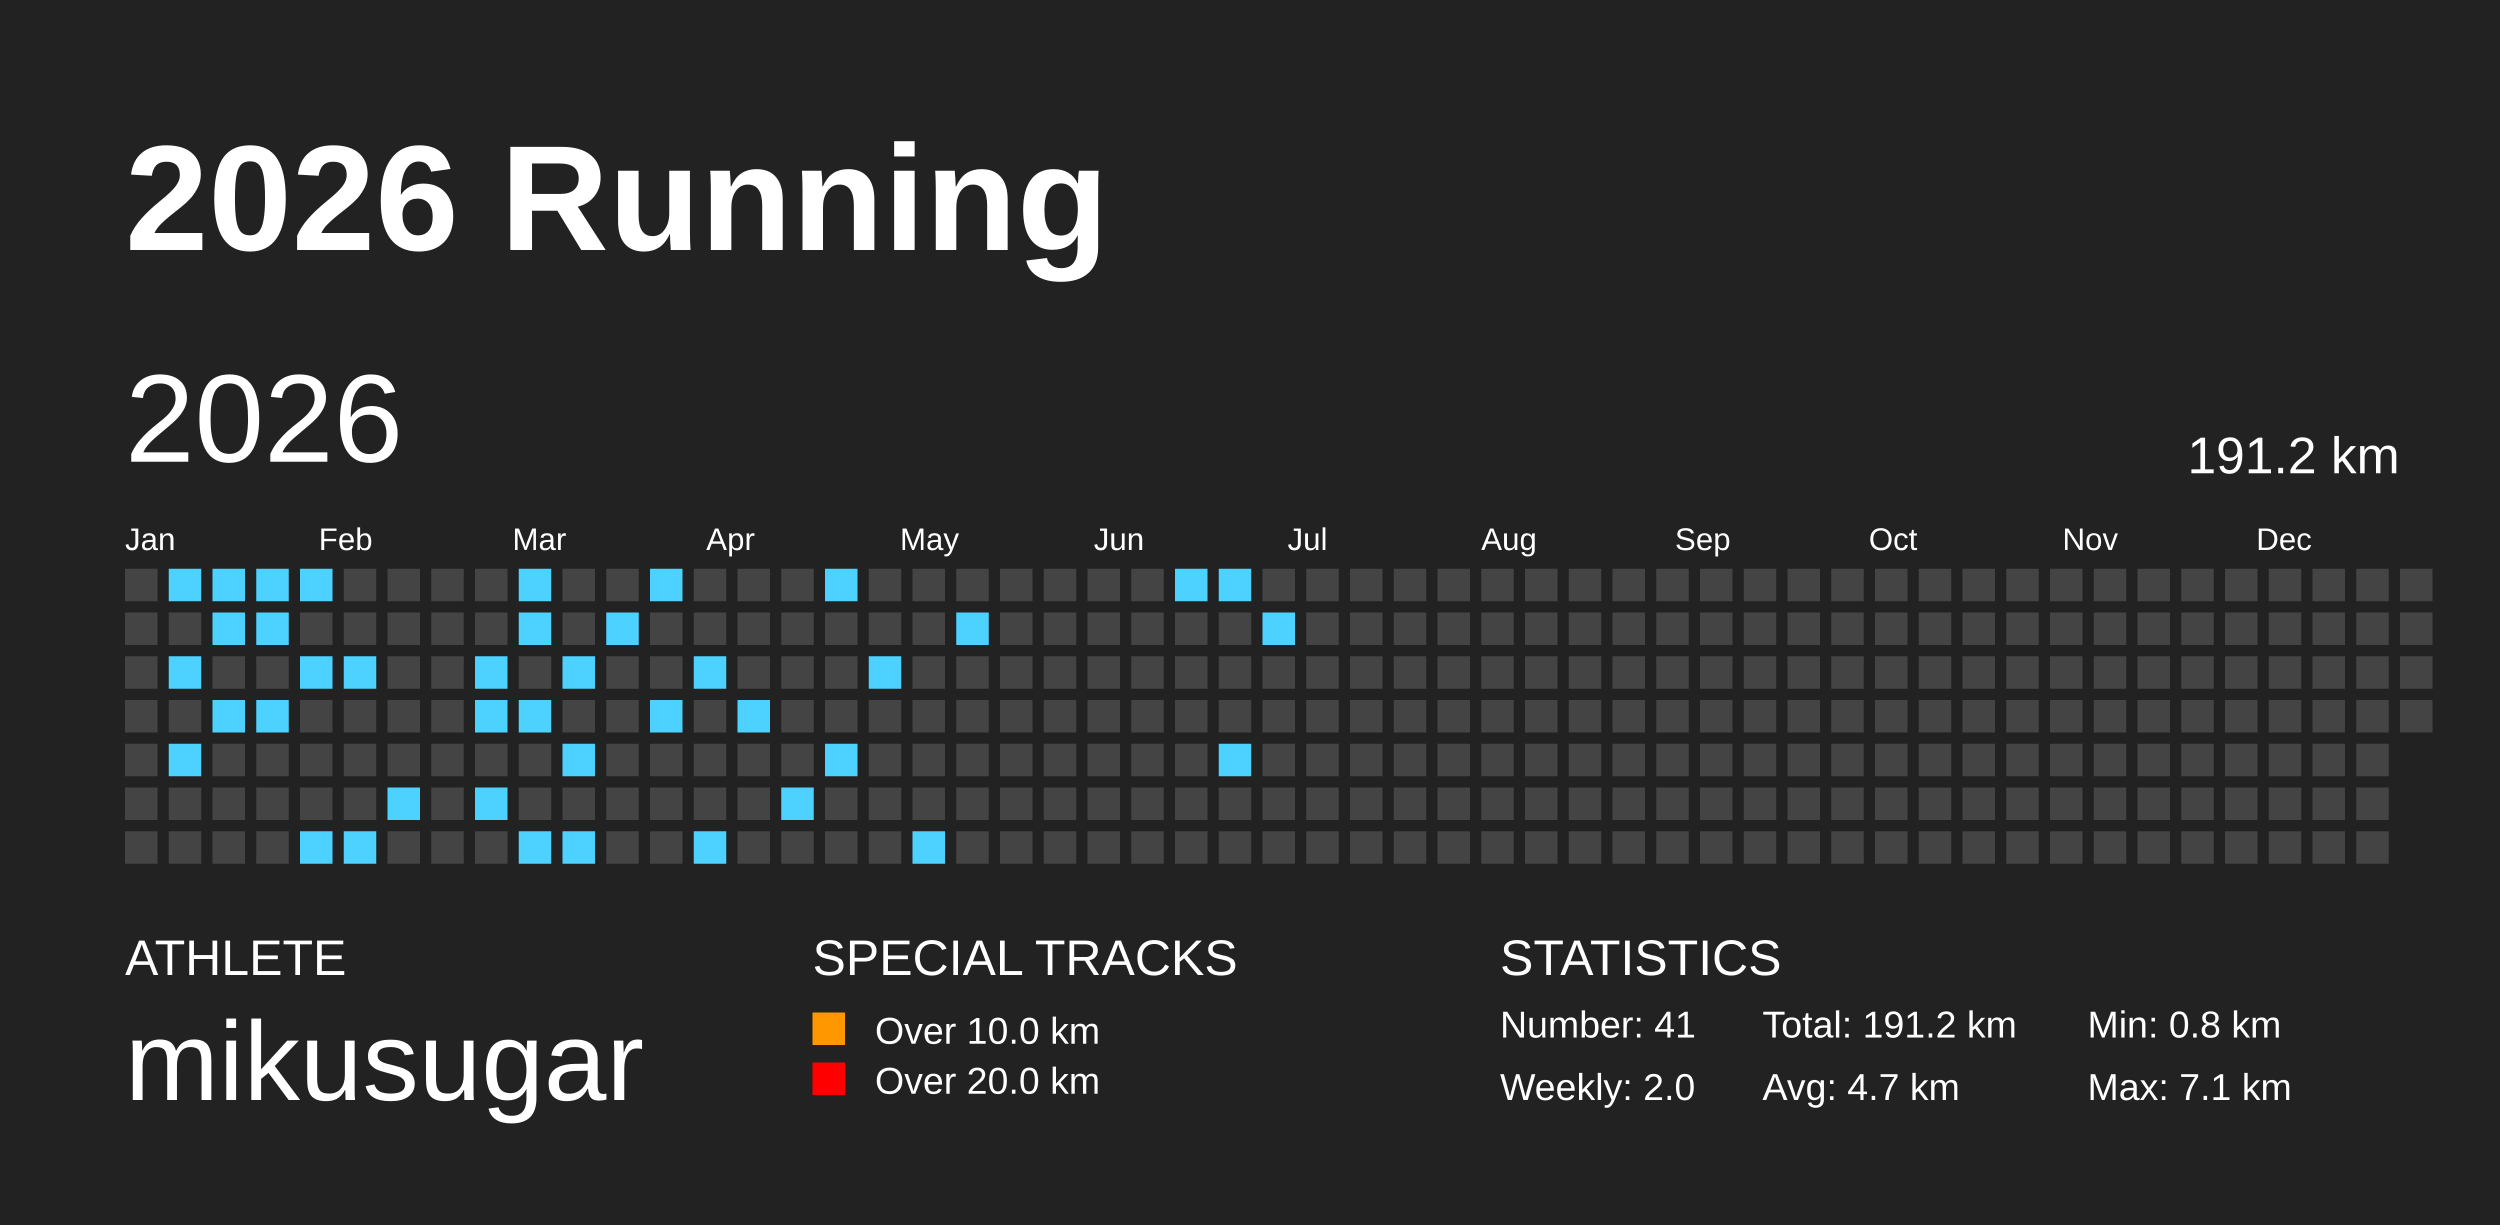
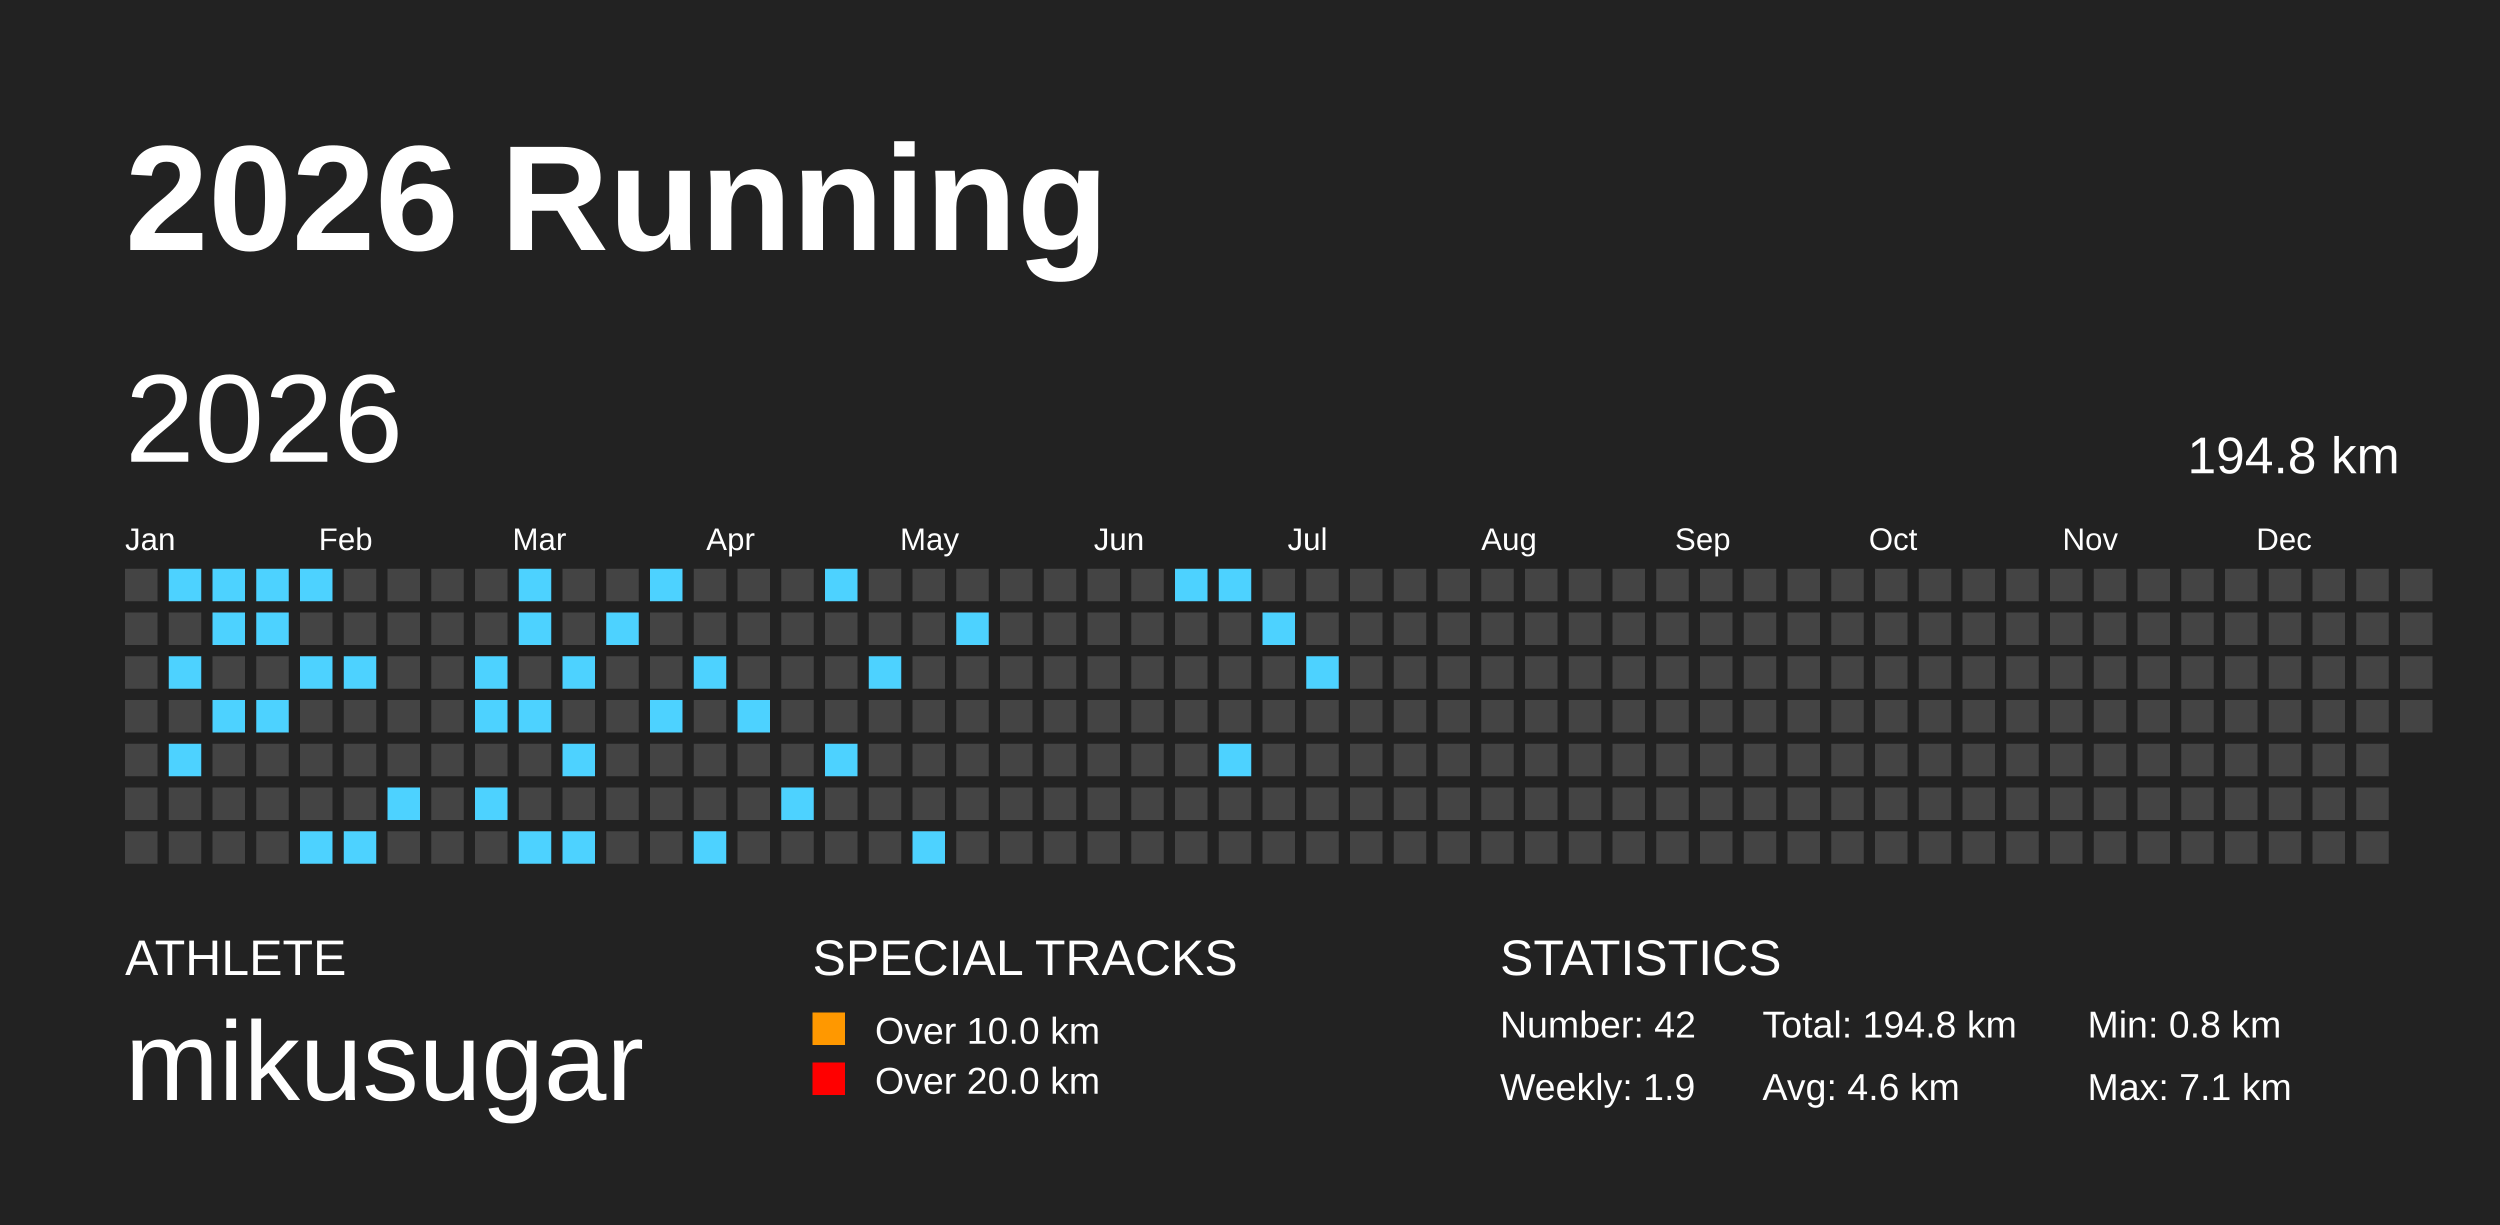
<svg xmlns="http://www.w3.org/2000/svg" baseProfile="full" height="98mm" version="1.1" viewBox="0,0,200,98" width="200mm">
  <defs />
  <rect fill="#222222" height="98" width="200" x="0" y="0" />
  <text fill="#FFFFFF" style="font-size:12px; font-family:Arial; font-weight:bold;" x="10" y="20">2026 Running</text>
  <text fill="#FFFFFF" style="font-size:4px; font-family:Arial" x="10" y="78">ATHLETE</text>
  <text fill="#FFFFFF" style="font-size:9px; font-family:Arial" x="10" y="88">mikusugar</text>
  <text fill="#FFFFFF" style="font-size:4px; font-family:Arial" x="65" y="78">SPECIAL TRACKS</text>
  <rect fill="#ff9800" height="2.6" width="2.6" x="65" y="81" />
  <text fill="#FFFFFF" style="font-size:3px; font-family:Arial" x="70" y="83.5">Over 10.0 km</text>
  <rect fill="red" height="2.6" width="2.6" x="65" y="85" />
  <text fill="#FFFFFF" style="font-size:3px; font-family:Arial" x="70" y="87.5">Over 20.0 km</text>
  <text fill="#FFFFFF" style="font-size:4px; font-family:Arial" x="120" y="78">STATISTICS</text>
-   <text fill="#FFFFFF" style="font-size:3px; font-family:Arial" x="120" y="83">Number: 41</text>
-   <text fill="#FFFFFF" style="font-size:3px; font-family:Arial" x="120" y="88">Weekly: 2.0</text>
-   <text fill="#FFFFFF" style="font-size:3px; font-family:Arial" x="141" y="83">Total: 191.2 km</text>
-   <text fill="#FFFFFF" style="font-size:3px; font-family:Arial" x="141" y="88">Avg: 4.7 km</text>
+   <text fill="#FFFFFF" style="font-size:3px; font-family:Arial" x="120" y="83">Number: 42</text>
+   <text fill="#FFFFFF" style="font-size:3px; font-family:Arial" x="120" y="88">Weekly: 1.9</text>
+   <text fill="#FFFFFF" style="font-size:3px; font-family:Arial" x="141" y="83">Total: 194.8 km</text>
+   <text fill="#FFFFFF" style="font-size:3px; font-family:Arial" x="141" y="88">Avg: 4.6 km</text>
  <text fill="#FFFFFF" style="font-size:3px; font-family:Arial" x="167" y="83">Min: 0.8 km</text>
  <text fill="#FFFFFF" style="font-size:3px; font-family:Arial" x="167" y="88">Max: 7.1 km</text>
  <text dominant-baseline="hanging" fill="#FFFFFF" style="font-size:10.0px; font-family:Arial;" x="10" y="30">2026</text>
-   <text dominant-baseline="hanging" fill="#FFFFFF" style="font-size:4.125px; font-family:Arial;" x="175" y="35">191.2 km</text>
+   <text dominant-baseline="hanging" fill="#FFFFFF" style="font-size:4.125px; font-family:Arial;" x="175" y="35">194.8 km</text>
  <text fill="#FFFFFF" style="font-size:2.5px; font-family:Arial" x="10.0" y="44">Jan</text>
  <text fill="#FFFFFF" style="font-size:2.5px; font-family:Arial" x="25.5" y="44">Feb</text>
  <text fill="#FFFFFF" style="font-size:2.5px; font-family:Arial" x="41.0" y="44">Mar</text>
  <text fill="#FFFFFF" style="font-size:2.5px; font-family:Arial" x="56.5" y="44">Apr</text>
  <text fill="#FFFFFF" style="font-size:2.5px; font-family:Arial" x="72.0" y="44">May</text>
  <text fill="#FFFFFF" style="font-size:2.5px; font-family:Arial" x="87.5" y="44">Jun</text>
  <text fill="#FFFFFF" style="font-size:2.5px; font-family:Arial" x="103.0" y="44">Jul</text>
  <text fill="#FFFFFF" style="font-size:2.5px; font-family:Arial" x="118.5" y="44">Aug</text>
  <text fill="#FFFFFF" style="font-size:2.5px; font-family:Arial" x="134.0" y="44">Sep</text>
  <text fill="#FFFFFF" style="font-size:2.5px; font-family:Arial" x="149.5" y="44">Oct</text>
  <text fill="#FFFFFF" style="font-size:2.5px; font-family:Arial" x="165.0" y="44">Nov</text>
  <text fill="#FFFFFF" style="font-size:2.5px; font-family:Arial" x="180.5" y="44">Dec</text>
  <rect fill="#444444" height="2.6" width="2.6" x="10.0" y="45.5" />
  <rect fill="#444444" height="2.6" width="2.6" x="10.0" y="49.0" />
  <rect fill="#444444" height="2.6" width="2.6" x="10.0" y="52.5" />
  <rect fill="#444444" height="2.6" width="2.6" x="10.0" y="56.0" />
  <rect fill="#444444" height="2.6" width="2.6" x="10.0" y="59.5" />
  <rect fill="#444444" height="2.6" width="2.6" x="10.0" y="63.0" />
  <rect fill="#444444" height="2.6" width="2.6" x="10.0" y="66.5" />
  <rect fill="#4DD2FF" height="2.6" width="2.6" x="13.5" y="45.5" />
  <rect fill="#444444" height="2.6" width="2.6" x="13.5" y="49.0" />
  <rect fill="#4DD2FF" height="2.6" width="2.6" x="13.5" y="52.5" />
  <rect fill="#444444" height="2.6" width="2.6" x="13.5" y="56.0" />
  <rect fill="#4DD2FF" height="2.6" width="2.6" x="13.5" y="59.5" />
  <rect fill="#444444" height="2.6" width="2.6" x="13.5" y="63.0" />
  <rect fill="#444444" height="2.6" width="2.6" x="13.5" y="66.5" />
  <rect fill="#4DD2FF" height="2.6" width="2.6" x="17.0" y="45.5" />
  <rect fill="#4DD2FF" height="2.6" width="2.6" x="17.0" y="49.0" />
  <rect fill="#444444" height="2.6" width="2.6" x="17.0" y="52.5" />
  <rect fill="#4DD2FF" height="2.6" width="2.6" x="17.0" y="56.0" />
  <rect fill="#444444" height="2.6" width="2.6" x="17.0" y="59.5" />
  <rect fill="#444444" height="2.6" width="2.6" x="17.0" y="63.0" />
  <rect fill="#444444" height="2.6" width="2.6" x="17.0" y="66.5" />
  <rect fill="#4DD2FF" height="2.6" width="2.6" x="20.5" y="45.5" />
  <rect fill="#4DD2FF" height="2.6" width="2.6" x="20.5" y="49.0" />
  <rect fill="#444444" height="2.6" width="2.6" x="20.5" y="52.5" />
  <rect fill="#4DD2FF" height="2.6" width="2.6" x="20.5" y="56.0" />
  <rect fill="#444444" height="2.6" width="2.6" x="20.5" y="59.5" />
  <rect fill="#444444" height="2.6" width="2.6" x="20.5" y="63.0" />
  <rect fill="#444444" height="2.6" width="2.6" x="20.5" y="66.5" />
  <rect fill="#4DD2FF" height="2.6" width="2.6" x="24.0" y="45.5" />
  <rect fill="#444444" height="2.6" width="2.6" x="24.0" y="49.0" />
  <rect fill="#4DD2FF" height="2.6" width="2.6" x="24.0" y="52.5" />
  <rect fill="#444444" height="2.6" width="2.6" x="24.0" y="56.0" />
  <rect fill="#444444" height="2.6" width="2.6" x="24.0" y="59.5" />
  <rect fill="#444444" height="2.6" width="2.6" x="24.0" y="63.0" />
  <rect fill="#4DD2FF" height="2.6" width="2.6" x="24.0" y="66.5" />
  <rect fill="#444444" height="2.6" width="2.6" x="27.5" y="45.5" />
  <rect fill="#444444" height="2.6" width="2.6" x="27.5" y="49.0" />
  <rect fill="#4DD2FF" height="2.6" width="2.6" x="27.5" y="52.5" />
  <rect fill="#444444" height="2.6" width="2.6" x="27.5" y="56.0" />
  <rect fill="#444444" height="2.6" width="2.6" x="27.5" y="59.5" />
  <rect fill="#444444" height="2.6" width="2.6" x="27.5" y="63.0" />
  <rect fill="#4DD2FF" height="2.6" width="2.6" x="27.5" y="66.5" />
  <rect fill="#444444" height="2.6" width="2.6" x="31.0" y="45.5" />
  <rect fill="#444444" height="2.6" width="2.6" x="31.0" y="49.0" />
  <rect fill="#444444" height="2.6" width="2.6" x="31.0" y="52.5" />
  <rect fill="#444444" height="2.6" width="2.6" x="31.0" y="56.0" />
  <rect fill="#444444" height="2.6" width="2.6" x="31.0" y="59.5" />
  <rect fill="#4DD2FF" height="2.6" width="2.6" x="31.0" y="63.0" />
  <rect fill="#444444" height="2.6" width="2.6" x="31.0" y="66.5" />
  <rect fill="#444444" height="2.6" width="2.6" x="34.5" y="45.5" />
  <rect fill="#444444" height="2.6" width="2.6" x="34.5" y="49.0" />
  <rect fill="#444444" height="2.6" width="2.6" x="34.5" y="52.5" />
  <rect fill="#444444" height="2.6" width="2.6" x="34.5" y="56.0" />
  <rect fill="#444444" height="2.6" width="2.6" x="34.5" y="59.5" />
  <rect fill="#444444" height="2.6" width="2.6" x="34.5" y="63.0" />
  <rect fill="#444444" height="2.6" width="2.6" x="34.5" y="66.5" />
  <rect fill="#444444" height="2.6" width="2.6" x="38.0" y="45.5" />
  <rect fill="#444444" height="2.6" width="2.6" x="38.0" y="49.0" />
  <rect fill="#4DD2FF" height="2.6" width="2.6" x="38.0" y="52.5" />
  <rect fill="#4DD2FF" height="2.6" width="2.6" x="38.0" y="56.0" />
  <rect fill="#444444" height="2.6" width="2.6" x="38.0" y="59.5" />
  <rect fill="#4DD2FF" height="2.6" width="2.6" x="38.0" y="63.0" />
  <rect fill="#444444" height="2.6" width="2.6" x="38.0" y="66.5" />
  <rect fill="#4DD2FF" height="2.6" width="2.6" x="41.5" y="45.5" />
  <rect fill="#4DD2FF" height="2.6" width="2.6" x="41.5" y="49.0" />
  <rect fill="#444444" height="2.6" width="2.6" x="41.5" y="52.5" />
  <rect fill="#4DD2FF" height="2.6" width="2.6" x="41.5" y="56.0" />
  <rect fill="#444444" height="2.6" width="2.6" x="41.5" y="59.5" />
  <rect fill="#444444" height="2.6" width="2.6" x="41.5" y="63.0" />
  <rect fill="#4DD2FF" height="2.6" width="2.6" x="41.5" y="66.5" />
  <rect fill="#444444" height="2.6" width="2.6" x="45.0" y="45.5" />
  <rect fill="#444444" height="2.6" width="2.6" x="45.0" y="49.0" />
  <rect fill="#4DD2FF" height="2.6" width="2.6" x="45.0" y="52.5" />
  <rect fill="#444444" height="2.6" width="2.6" x="45.0" y="56.0" />
  <rect fill="#4DD2FF" height="2.6" width="2.6" x="45.0" y="59.5" />
  <rect fill="#444444" height="2.6" width="2.6" x="45.0" y="63.0" />
  <rect fill="#4DD2FF" height="2.6" width="2.6" x="45.0" y="66.5" />
  <rect fill="#444444" height="2.6" width="2.6" x="48.5" y="45.5" />
  <rect fill="#4DD2FF" height="2.6" width="2.6" x="48.5" y="49.0" />
  <rect fill="#444444" height="2.6" width="2.6" x="48.5" y="52.5" />
  <rect fill="#444444" height="2.6" width="2.6" x="48.5" y="56.0" />
  <rect fill="#444444" height="2.6" width="2.6" x="48.5" y="59.5" />
  <rect fill="#444444" height="2.6" width="2.6" x="48.5" y="63.0" />
  <rect fill="#444444" height="2.6" width="2.6" x="48.5" y="66.5" />
  <rect fill="#4DD2FF" height="2.6" width="2.6" x="52.0" y="45.5" />
  <rect fill="#444444" height="2.6" width="2.6" x="52.0" y="49.0" />
  <rect fill="#444444" height="2.6" width="2.6" x="52.0" y="52.5" />
  <rect fill="#4DD2FF" height="2.6" width="2.6" x="52.0" y="56.0" />
  <rect fill="#444444" height="2.6" width="2.6" x="52.0" y="59.5" />
  <rect fill="#444444" height="2.6" width="2.6" x="52.0" y="63.0" />
  <rect fill="#444444" height="2.6" width="2.6" x="52.0" y="66.5" />
  <rect fill="#444444" height="2.6" width="2.6" x="55.5" y="45.5" />
  <rect fill="#444444" height="2.6" width="2.6" x="55.5" y="49.0" />
  <rect fill="#4DD2FF" height="2.6" width="2.6" x="55.5" y="52.5" />
  <rect fill="#444444" height="2.6" width="2.6" x="55.5" y="56.0" />
  <rect fill="#444444" height="2.6" width="2.6" x="55.5" y="59.5" />
  <rect fill="#444444" height="2.6" width="2.6" x="55.5" y="63.0" />
  <rect fill="#4DD2FF" height="2.6" width="2.6" x="55.5" y="66.5" />
  <rect fill="#444444" height="2.6" width="2.6" x="59.0" y="45.5" />
  <rect fill="#444444" height="2.6" width="2.6" x="59.0" y="49.0" />
  <rect fill="#444444" height="2.6" width="2.6" x="59.0" y="52.5" />
  <rect fill="#4DD2FF" height="2.6" width="2.6" x="59.0" y="56.0" />
  <rect fill="#444444" height="2.6" width="2.6" x="59.0" y="59.5" />
  <rect fill="#444444" height="2.6" width="2.6" x="59.0" y="63.0" />
  <rect fill="#444444" height="2.6" width="2.6" x="59.0" y="66.5" />
  <rect fill="#444444" height="2.6" width="2.6" x="62.5" y="45.5" />
  <rect fill="#444444" height="2.6" width="2.6" x="62.5" y="49.0" />
  <rect fill="#444444" height="2.6" width="2.6" x="62.5" y="52.5" />
  <rect fill="#444444" height="2.6" width="2.6" x="62.5" y="56.0" />
  <rect fill="#444444" height="2.6" width="2.6" x="62.5" y="59.5" />
  <rect fill="#4DD2FF" height="2.6" width="2.6" x="62.5" y="63.0" />
  <rect fill="#444444" height="2.6" width="2.6" x="62.5" y="66.5" />
  <rect fill="#4DD2FF" height="2.6" width="2.6" x="66.0" y="45.5" />
  <rect fill="#444444" height="2.6" width="2.6" x="66.0" y="49.0" />
  <rect fill="#444444" height="2.6" width="2.6" x="66.0" y="52.5" />
  <rect fill="#444444" height="2.6" width="2.6" x="66.0" y="56.0" />
  <rect fill="#4DD2FF" height="2.6" width="2.6" x="66.0" y="59.5" />
  <rect fill="#444444" height="2.6" width="2.6" x="66.0" y="63.0" />
  <rect fill="#444444" height="2.6" width="2.6" x="66.0" y="66.5" />
  <rect fill="#444444" height="2.6" width="2.6" x="69.5" y="45.5" />
  <rect fill="#444444" height="2.6" width="2.6" x="69.5" y="49.0" />
  <rect fill="#4DD2FF" height="2.6" width="2.6" x="69.5" y="52.5" />
  <rect fill="#444444" height="2.6" width="2.6" x="69.5" y="56.0" />
  <rect fill="#444444" height="2.6" width="2.6" x="69.5" y="59.5" />
  <rect fill="#444444" height="2.6" width="2.6" x="69.5" y="63.0" />
  <rect fill="#444444" height="2.6" width="2.6" x="69.5" y="66.5" />
  <rect fill="#444444" height="2.6" width="2.6" x="73.0" y="45.5" />
  <rect fill="#444444" height="2.6" width="2.6" x="73.0" y="49.0" />
  <rect fill="#444444" height="2.6" width="2.6" x="73.0" y="52.5" />
  <rect fill="#444444" height="2.6" width="2.6" x="73.0" y="56.0" />
  <rect fill="#444444" height="2.6" width="2.6" x="73.0" y="59.5" />
  <rect fill="#444444" height="2.6" width="2.6" x="73.0" y="63.0" />
  <rect fill="#4DD2FF" height="2.6" width="2.6" x="73.0" y="66.5" />
  <rect fill="#444444" height="2.6" width="2.6" x="76.5" y="45.5" />
  <rect fill="#4DD2FF" height="2.6" width="2.6" x="76.5" y="49.0" />
  <rect fill="#444444" height="2.6" width="2.6" x="76.5" y="52.5" />
  <rect fill="#444444" height="2.6" width="2.6" x="76.5" y="56.0" />
  <rect fill="#444444" height="2.6" width="2.6" x="76.5" y="59.5" />
  <rect fill="#444444" height="2.6" width="2.6" x="76.5" y="63.0" />
  <rect fill="#444444" height="2.6" width="2.6" x="76.5" y="66.5" />
  <rect fill="#444444" height="2.6" width="2.6" x="80.0" y="45.5" />
  <rect fill="#444444" height="2.6" width="2.6" x="80.0" y="49.0" />
  <rect fill="#444444" height="2.6" width="2.6" x="80.0" y="52.5" />
  <rect fill="#444444" height="2.6" width="2.6" x="80.0" y="56.0" />
  <rect fill="#444444" height="2.6" width="2.6" x="80.0" y="59.5" />
  <rect fill="#444444" height="2.6" width="2.6" x="80.0" y="63.0" />
  <rect fill="#444444" height="2.6" width="2.6" x="80.0" y="66.5" />
  <rect fill="#444444" height="2.6" width="2.6" x="83.5" y="45.5" />
  <rect fill="#444444" height="2.6" width="2.6" x="83.5" y="49.0" />
  <rect fill="#444444" height="2.6" width="2.6" x="83.5" y="52.5" />
  <rect fill="#444444" height="2.6" width="2.6" x="83.5" y="56.0" />
  <rect fill="#444444" height="2.6" width="2.6" x="83.5" y="59.5" />
  <rect fill="#444444" height="2.6" width="2.6" x="83.5" y="63.0" />
  <rect fill="#444444" height="2.6" width="2.6" x="83.5" y="66.5" />
  <rect fill="#444444" height="2.6" width="2.6" x="87.0" y="45.5" />
  <rect fill="#444444" height="2.6" width="2.6" x="87.0" y="49.0" />
  <rect fill="#444444" height="2.6" width="2.6" x="87.0" y="52.5" />
  <rect fill="#444444" height="2.6" width="2.6" x="87.0" y="56.0" />
  <rect fill="#444444" height="2.6" width="2.6" x="87.0" y="59.5" />
  <rect fill="#444444" height="2.6" width="2.6" x="87.0" y="63.0" />
  <rect fill="#444444" height="2.6" width="2.6" x="87.0" y="66.5" />
  <rect fill="#444444" height="2.6" width="2.6" x="90.5" y="45.5" />
  <rect fill="#444444" height="2.6" width="2.6" x="90.5" y="49.0" />
  <rect fill="#444444" height="2.6" width="2.6" x="90.5" y="52.5" />
  <rect fill="#444444" height="2.6" width="2.6" x="90.5" y="56.0" />
  <rect fill="#444444" height="2.6" width="2.6" x="90.5" y="59.5" />
  <rect fill="#444444" height="2.6" width="2.6" x="90.5" y="63.0" />
  <rect fill="#444444" height="2.6" width="2.6" x="90.5" y="66.5" />
  <rect fill="#4DD2FF" height="2.6" width="2.6" x="94.0" y="45.5" />
  <rect fill="#444444" height="2.6" width="2.6" x="94.0" y="49.0" />
  <rect fill="#444444" height="2.6" width="2.6" x="94.0" y="52.5" />
  <rect fill="#444444" height="2.6" width="2.6" x="94.0" y="56.0" />
  <rect fill="#444444" height="2.6" width="2.6" x="94.0" y="59.5" />
  <rect fill="#444444" height="2.6" width="2.6" x="94.0" y="63.0" />
  <rect fill="#444444" height="2.6" width="2.6" x="94.0" y="66.5" />
  <rect fill="#4DD2FF" height="2.6" width="2.6" x="97.5" y="45.5" />
  <rect fill="#444444" height="2.6" width="2.6" x="97.5" y="49.0" />
  <rect fill="#444444" height="2.6" width="2.6" x="97.5" y="52.5" />
  <rect fill="#444444" height="2.6" width="2.6" x="97.5" y="56.0" />
  <rect fill="#4DD2FF" height="2.6" width="2.6" x="97.5" y="59.5" />
  <rect fill="#444444" height="2.6" width="2.6" x="97.5" y="63.0" />
  <rect fill="#444444" height="2.6" width="2.6" x="97.5" y="66.5" />
  <rect fill="#444444" height="2.6" width="2.6" x="101.0" y="45.5" />
  <rect fill="#4DD2FF" height="2.6" width="2.6" x="101.0" y="49.0" />
  <rect fill="#444444" height="2.6" width="2.6" x="101.0" y="52.5" />
  <rect fill="#444444" height="2.6" width="2.6" x="101.0" y="56.0" />
  <rect fill="#444444" height="2.6" width="2.6" x="101.0" y="59.5" />
  <rect fill="#444444" height="2.6" width="2.6" x="101.0" y="63.0" />
  <rect fill="#444444" height="2.6" width="2.6" x="101.0" y="66.5" />
  <rect fill="#444444" height="2.6" width="2.6" x="104.5" y="45.5" />
  <rect fill="#444444" height="2.6" width="2.6" x="104.5" y="49.0" />
-   <rect fill="#444444" height="2.6" width="2.6" x="104.5" y="52.5" />
+   <rect fill="#4DD2FF" height="2.6" width="2.6" x="104.5" y="52.5" />
  <rect fill="#444444" height="2.6" width="2.6" x="104.5" y="56.0" />
  <rect fill="#444444" height="2.6" width="2.6" x="104.5" y="59.5" />
  <rect fill="#444444" height="2.6" width="2.6" x="104.5" y="63.0" />
  <rect fill="#444444" height="2.6" width="2.6" x="104.5" y="66.5" />
  <rect fill="#444444" height="2.6" width="2.6" x="108.0" y="45.5" />
  <rect fill="#444444" height="2.6" width="2.6" x="108.0" y="49.0" />
  <rect fill="#444444" height="2.6" width="2.6" x="108.0" y="52.5" />
  <rect fill="#444444" height="2.6" width="2.6" x="108.0" y="56.0" />
  <rect fill="#444444" height="2.6" width="2.6" x="108.0" y="59.5" />
  <rect fill="#444444" height="2.6" width="2.6" x="108.0" y="63.0" />
  <rect fill="#444444" height="2.6" width="2.6" x="108.0" y="66.5" />
  <rect fill="#444444" height="2.6" width="2.6" x="111.5" y="45.5" />
  <rect fill="#444444" height="2.6" width="2.6" x="111.5" y="49.0" />
  <rect fill="#444444" height="2.6" width="2.6" x="111.5" y="52.5" />
  <rect fill="#444444" height="2.6" width="2.6" x="111.5" y="56.0" />
  <rect fill="#444444" height="2.6" width="2.6" x="111.5" y="59.5" />
  <rect fill="#444444" height="2.6" width="2.6" x="111.5" y="63.0" />
  <rect fill="#444444" height="2.6" width="2.6" x="111.5" y="66.5" />
  <rect fill="#444444" height="2.6" width="2.6" x="115.0" y="45.5" />
  <rect fill="#444444" height="2.6" width="2.6" x="115.0" y="49.0" />
  <rect fill="#444444" height="2.6" width="2.6" x="115.0" y="52.5" />
  <rect fill="#444444" height="2.6" width="2.6" x="115.0" y="56.0" />
  <rect fill="#444444" height="2.6" width="2.6" x="115.0" y="59.5" />
  <rect fill="#444444" height="2.6" width="2.6" x="115.0" y="63.0" />
  <rect fill="#444444" height="2.6" width="2.6" x="115.0" y="66.5" />
  <rect fill="#444444" height="2.6" width="2.6" x="118.5" y="45.5" />
  <rect fill="#444444" height="2.6" width="2.6" x="118.5" y="49.0" />
  <rect fill="#444444" height="2.6" width="2.6" x="118.5" y="52.5" />
  <rect fill="#444444" height="2.6" width="2.6" x="118.5" y="56.0" />
  <rect fill="#444444" height="2.6" width="2.6" x="118.5" y="59.5" />
  <rect fill="#444444" height="2.6" width="2.6" x="118.5" y="63.0" />
  <rect fill="#444444" height="2.6" width="2.6" x="118.5" y="66.5" />
  <rect fill="#444444" height="2.6" width="2.6" x="122.0" y="45.5" />
  <rect fill="#444444" height="2.6" width="2.6" x="122.0" y="49.0" />
  <rect fill="#444444" height="2.6" width="2.6" x="122.0" y="52.5" />
  <rect fill="#444444" height="2.6" width="2.6" x="122.0" y="56.0" />
  <rect fill="#444444" height="2.6" width="2.6" x="122.0" y="59.5" />
  <rect fill="#444444" height="2.6" width="2.6" x="122.0" y="63.0" />
  <rect fill="#444444" height="2.6" width="2.6" x="122.0" y="66.5" />
  <rect fill="#444444" height="2.6" width="2.6" x="125.5" y="45.5" />
  <rect fill="#444444" height="2.6" width="2.6" x="125.5" y="49.0" />
  <rect fill="#444444" height="2.6" width="2.6" x="125.5" y="52.5" />
  <rect fill="#444444" height="2.6" width="2.6" x="125.5" y="56.0" />
  <rect fill="#444444" height="2.6" width="2.6" x="125.5" y="59.5" />
  <rect fill="#444444" height="2.6" width="2.6" x="125.5" y="63.0" />
  <rect fill="#444444" height="2.6" width="2.6" x="125.5" y="66.5" />
  <rect fill="#444444" height="2.6" width="2.6" x="129.0" y="45.5" />
  <rect fill="#444444" height="2.6" width="2.6" x="129.0" y="49.0" />
  <rect fill="#444444" height="2.6" width="2.6" x="129.0" y="52.5" />
  <rect fill="#444444" height="2.6" width="2.6" x="129.0" y="56.0" />
  <rect fill="#444444" height="2.6" width="2.6" x="129.0" y="59.5" />
  <rect fill="#444444" height="2.6" width="2.6" x="129.0" y="63.0" />
  <rect fill="#444444" height="2.6" width="2.6" x="129.0" y="66.5" />
  <rect fill="#444444" height="2.6" width="2.6" x="132.5" y="45.5" />
  <rect fill="#444444" height="2.6" width="2.6" x="132.5" y="49.0" />
  <rect fill="#444444" height="2.6" width="2.6" x="132.5" y="52.5" />
  <rect fill="#444444" height="2.6" width="2.6" x="132.5" y="56.0" />
  <rect fill="#444444" height="2.6" width="2.6" x="132.5" y="59.5" />
  <rect fill="#444444" height="2.6" width="2.6" x="132.5" y="63.0" />
  <rect fill="#444444" height="2.6" width="2.6" x="132.5" y="66.5" />
  <rect fill="#444444" height="2.6" width="2.6" x="136.0" y="45.5" />
  <rect fill="#444444" height="2.6" width="2.6" x="136.0" y="49.0" />
  <rect fill="#444444" height="2.6" width="2.6" x="136.0" y="52.5" />
  <rect fill="#444444" height="2.6" width="2.6" x="136.0" y="56.0" />
  <rect fill="#444444" height="2.6" width="2.6" x="136.0" y="59.5" />
  <rect fill="#444444" height="2.6" width="2.6" x="136.0" y="63.0" />
  <rect fill="#444444" height="2.6" width="2.6" x="136.0" y="66.5" />
  <rect fill="#444444" height="2.6" width="2.6" x="139.5" y="45.5" />
  <rect fill="#444444" height="2.6" width="2.6" x="139.5" y="49.0" />
  <rect fill="#444444" height="2.6" width="2.6" x="139.5" y="52.5" />
  <rect fill="#444444" height="2.6" width="2.6" x="139.5" y="56.0" />
  <rect fill="#444444" height="2.6" width="2.6" x="139.5" y="59.5" />
  <rect fill="#444444" height="2.6" width="2.6" x="139.5" y="63.0" />
  <rect fill="#444444" height="2.6" width="2.6" x="139.5" y="66.5" />
  <rect fill="#444444" height="2.6" width="2.6" x="143.0" y="45.5" />
  <rect fill="#444444" height="2.6" width="2.6" x="143.0" y="49.0" />
  <rect fill="#444444" height="2.6" width="2.6" x="143.0" y="52.5" />
  <rect fill="#444444" height="2.6" width="2.6" x="143.0" y="56.0" />
  <rect fill="#444444" height="2.6" width="2.6" x="143.0" y="59.5" />
  <rect fill="#444444" height="2.6" width="2.6" x="143.0" y="63.0" />
  <rect fill="#444444" height="2.6" width="2.6" x="143.0" y="66.5" />
  <rect fill="#444444" height="2.6" width="2.6" x="146.5" y="45.5" />
  <rect fill="#444444" height="2.6" width="2.6" x="146.5" y="49.0" />
  <rect fill="#444444" height="2.6" width="2.6" x="146.5" y="52.5" />
  <rect fill="#444444" height="2.6" width="2.6" x="146.5" y="56.0" />
  <rect fill="#444444" height="2.6" width="2.6" x="146.5" y="59.5" />
  <rect fill="#444444" height="2.6" width="2.6" x="146.5" y="63.0" />
  <rect fill="#444444" height="2.6" width="2.6" x="146.5" y="66.5" />
  <rect fill="#444444" height="2.6" width="2.6" x="150.0" y="45.5" />
  <rect fill="#444444" height="2.6" width="2.6" x="150.0" y="49.0" />
  <rect fill="#444444" height="2.6" width="2.6" x="150.0" y="52.5" />
  <rect fill="#444444" height="2.6" width="2.6" x="150.0" y="56.0" />
  <rect fill="#444444" height="2.6" width="2.6" x="150.0" y="59.5" />
  <rect fill="#444444" height="2.6" width="2.6" x="150.0" y="63.0" />
  <rect fill="#444444" height="2.6" width="2.6" x="150.0" y="66.5" />
  <rect fill="#444444" height="2.6" width="2.6" x="153.5" y="45.5" />
  <rect fill="#444444" height="2.6" width="2.6" x="153.5" y="49.0" />
  <rect fill="#444444" height="2.6" width="2.6" x="153.5" y="52.5" />
  <rect fill="#444444" height="2.6" width="2.6" x="153.5" y="56.0" />
  <rect fill="#444444" height="2.6" width="2.6" x="153.5" y="59.5" />
  <rect fill="#444444" height="2.6" width="2.6" x="153.5" y="63.0" />
  <rect fill="#444444" height="2.6" width="2.6" x="153.5" y="66.5" />
  <rect fill="#444444" height="2.6" width="2.6" x="157.0" y="45.5" />
  <rect fill="#444444" height="2.6" width="2.6" x="157.0" y="49.0" />
  <rect fill="#444444" height="2.6" width="2.6" x="157.0" y="52.5" />
  <rect fill="#444444" height="2.6" width="2.6" x="157.0" y="56.0" />
  <rect fill="#444444" height="2.6" width="2.6" x="157.0" y="59.5" />
  <rect fill="#444444" height="2.6" width="2.6" x="157.0" y="63.0" />
  <rect fill="#444444" height="2.6" width="2.6" x="157.0" y="66.5" />
  <rect fill="#444444" height="2.6" width="2.6" x="160.5" y="45.5" />
  <rect fill="#444444" height="2.6" width="2.6" x="160.5" y="49.0" />
  <rect fill="#444444" height="2.6" width="2.6" x="160.5" y="52.5" />
  <rect fill="#444444" height="2.6" width="2.6" x="160.5" y="56.0" />
  <rect fill="#444444" height="2.6" width="2.6" x="160.5" y="59.5" />
  <rect fill="#444444" height="2.6" width="2.6" x="160.5" y="63.0" />
  <rect fill="#444444" height="2.6" width="2.6" x="160.5" y="66.5" />
  <rect fill="#444444" height="2.6" width="2.6" x="164.0" y="45.5" />
  <rect fill="#444444" height="2.6" width="2.6" x="164.0" y="49.0" />
  <rect fill="#444444" height="2.6" width="2.6" x="164.0" y="52.5" />
  <rect fill="#444444" height="2.6" width="2.6" x="164.0" y="56.0" />
  <rect fill="#444444" height="2.6" width="2.6" x="164.0" y="59.5" />
  <rect fill="#444444" height="2.6" width="2.6" x="164.0" y="63.0" />
  <rect fill="#444444" height="2.6" width="2.6" x="164.0" y="66.5" />
  <rect fill="#444444" height="2.6" width="2.6" x="167.5" y="45.5" />
  <rect fill="#444444" height="2.6" width="2.6" x="167.5" y="49.0" />
  <rect fill="#444444" height="2.6" width="2.6" x="167.5" y="52.5" />
  <rect fill="#444444" height="2.6" width="2.6" x="167.5" y="56.0" />
  <rect fill="#444444" height="2.6" width="2.6" x="167.5" y="59.5" />
  <rect fill="#444444" height="2.6" width="2.6" x="167.5" y="63.0" />
  <rect fill="#444444" height="2.6" width="2.6" x="167.5" y="66.5" />
  <rect fill="#444444" height="2.6" width="2.6" x="171.0" y="45.5" />
  <rect fill="#444444" height="2.6" width="2.6" x="171.0" y="49.0" />
  <rect fill="#444444" height="2.6" width="2.6" x="171.0" y="52.5" />
  <rect fill="#444444" height="2.6" width="2.6" x="171.0" y="56.0" />
  <rect fill="#444444" height="2.6" width="2.6" x="171.0" y="59.5" />
  <rect fill="#444444" height="2.6" width="2.6" x="171.0" y="63.0" />
  <rect fill="#444444" height="2.6" width="2.6" x="171.0" y="66.5" />
  <rect fill="#444444" height="2.6" width="2.6" x="174.5" y="45.5" />
  <rect fill="#444444" height="2.6" width="2.6" x="174.5" y="49.0" />
  <rect fill="#444444" height="2.6" width="2.6" x="174.5" y="52.5" />
  <rect fill="#444444" height="2.6" width="2.6" x="174.5" y="56.0" />
  <rect fill="#444444" height="2.6" width="2.6" x="174.5" y="59.5" />
  <rect fill="#444444" height="2.6" width="2.6" x="174.5" y="63.0" />
  <rect fill="#444444" height="2.6" width="2.6" x="174.5" y="66.5" />
  <rect fill="#444444" height="2.6" width="2.6" x="178.0" y="45.5" />
  <rect fill="#444444" height="2.6" width="2.6" x="178.0" y="49.0" />
  <rect fill="#444444" height="2.6" width="2.6" x="178.0" y="52.5" />
  <rect fill="#444444" height="2.6" width="2.6" x="178.0" y="56.0" />
  <rect fill="#444444" height="2.6" width="2.6" x="178.0" y="59.5" />
  <rect fill="#444444" height="2.6" width="2.6" x="178.0" y="63.0" />
  <rect fill="#444444" height="2.6" width="2.6" x="178.0" y="66.5" />
  <rect fill="#444444" height="2.6" width="2.6" x="181.5" y="45.5" />
  <rect fill="#444444" height="2.6" width="2.6" x="181.5" y="49.0" />
  <rect fill="#444444" height="2.6" width="2.6" x="181.5" y="52.5" />
  <rect fill="#444444" height="2.6" width="2.6" x="181.5" y="56.0" />
  <rect fill="#444444" height="2.6" width="2.6" x="181.5" y="59.5" />
  <rect fill="#444444" height="2.6" width="2.6" x="181.5" y="63.0" />
  <rect fill="#444444" height="2.6" width="2.6" x="181.5" y="66.5" />
  <rect fill="#444444" height="2.6" width="2.6" x="185.0" y="45.5" />
  <rect fill="#444444" height="2.6" width="2.6" x="185.0" y="49.0" />
  <rect fill="#444444" height="2.6" width="2.6" x="185.0" y="52.5" />
  <rect fill="#444444" height="2.6" width="2.6" x="185.0" y="56.0" />
  <rect fill="#444444" height="2.6" width="2.6" x="185.0" y="59.5" />
  <rect fill="#444444" height="2.6" width="2.6" x="185.0" y="63.0" />
  <rect fill="#444444" height="2.6" width="2.6" x="185.0" y="66.5" />
  <rect fill="#444444" height="2.6" width="2.6" x="188.5" y="45.5" />
  <rect fill="#444444" height="2.6" width="2.6" x="188.5" y="49.0" />
  <rect fill="#444444" height="2.6" width="2.6" x="188.5" y="52.5" />
  <rect fill="#444444" height="2.6" width="2.6" x="188.5" y="56.0" />
  <rect fill="#444444" height="2.6" width="2.6" x="188.5" y="59.5" />
  <rect fill="#444444" height="2.6" width="2.6" x="188.5" y="63.0" />
  <rect fill="#444444" height="2.6" width="2.6" x="188.5" y="66.5" />
  <rect fill="#444444" height="2.6" width="2.6" x="192.0" y="45.5" />
  <rect fill="#444444" height="2.6" width="2.6" x="192.0" y="49.0" />
  <rect fill="#444444" height="2.6" width="2.6" x="192.0" y="52.5" />
  <rect fill="#444444" height="2.6" width="2.6" x="192.0" y="56.0" />
</svg>
